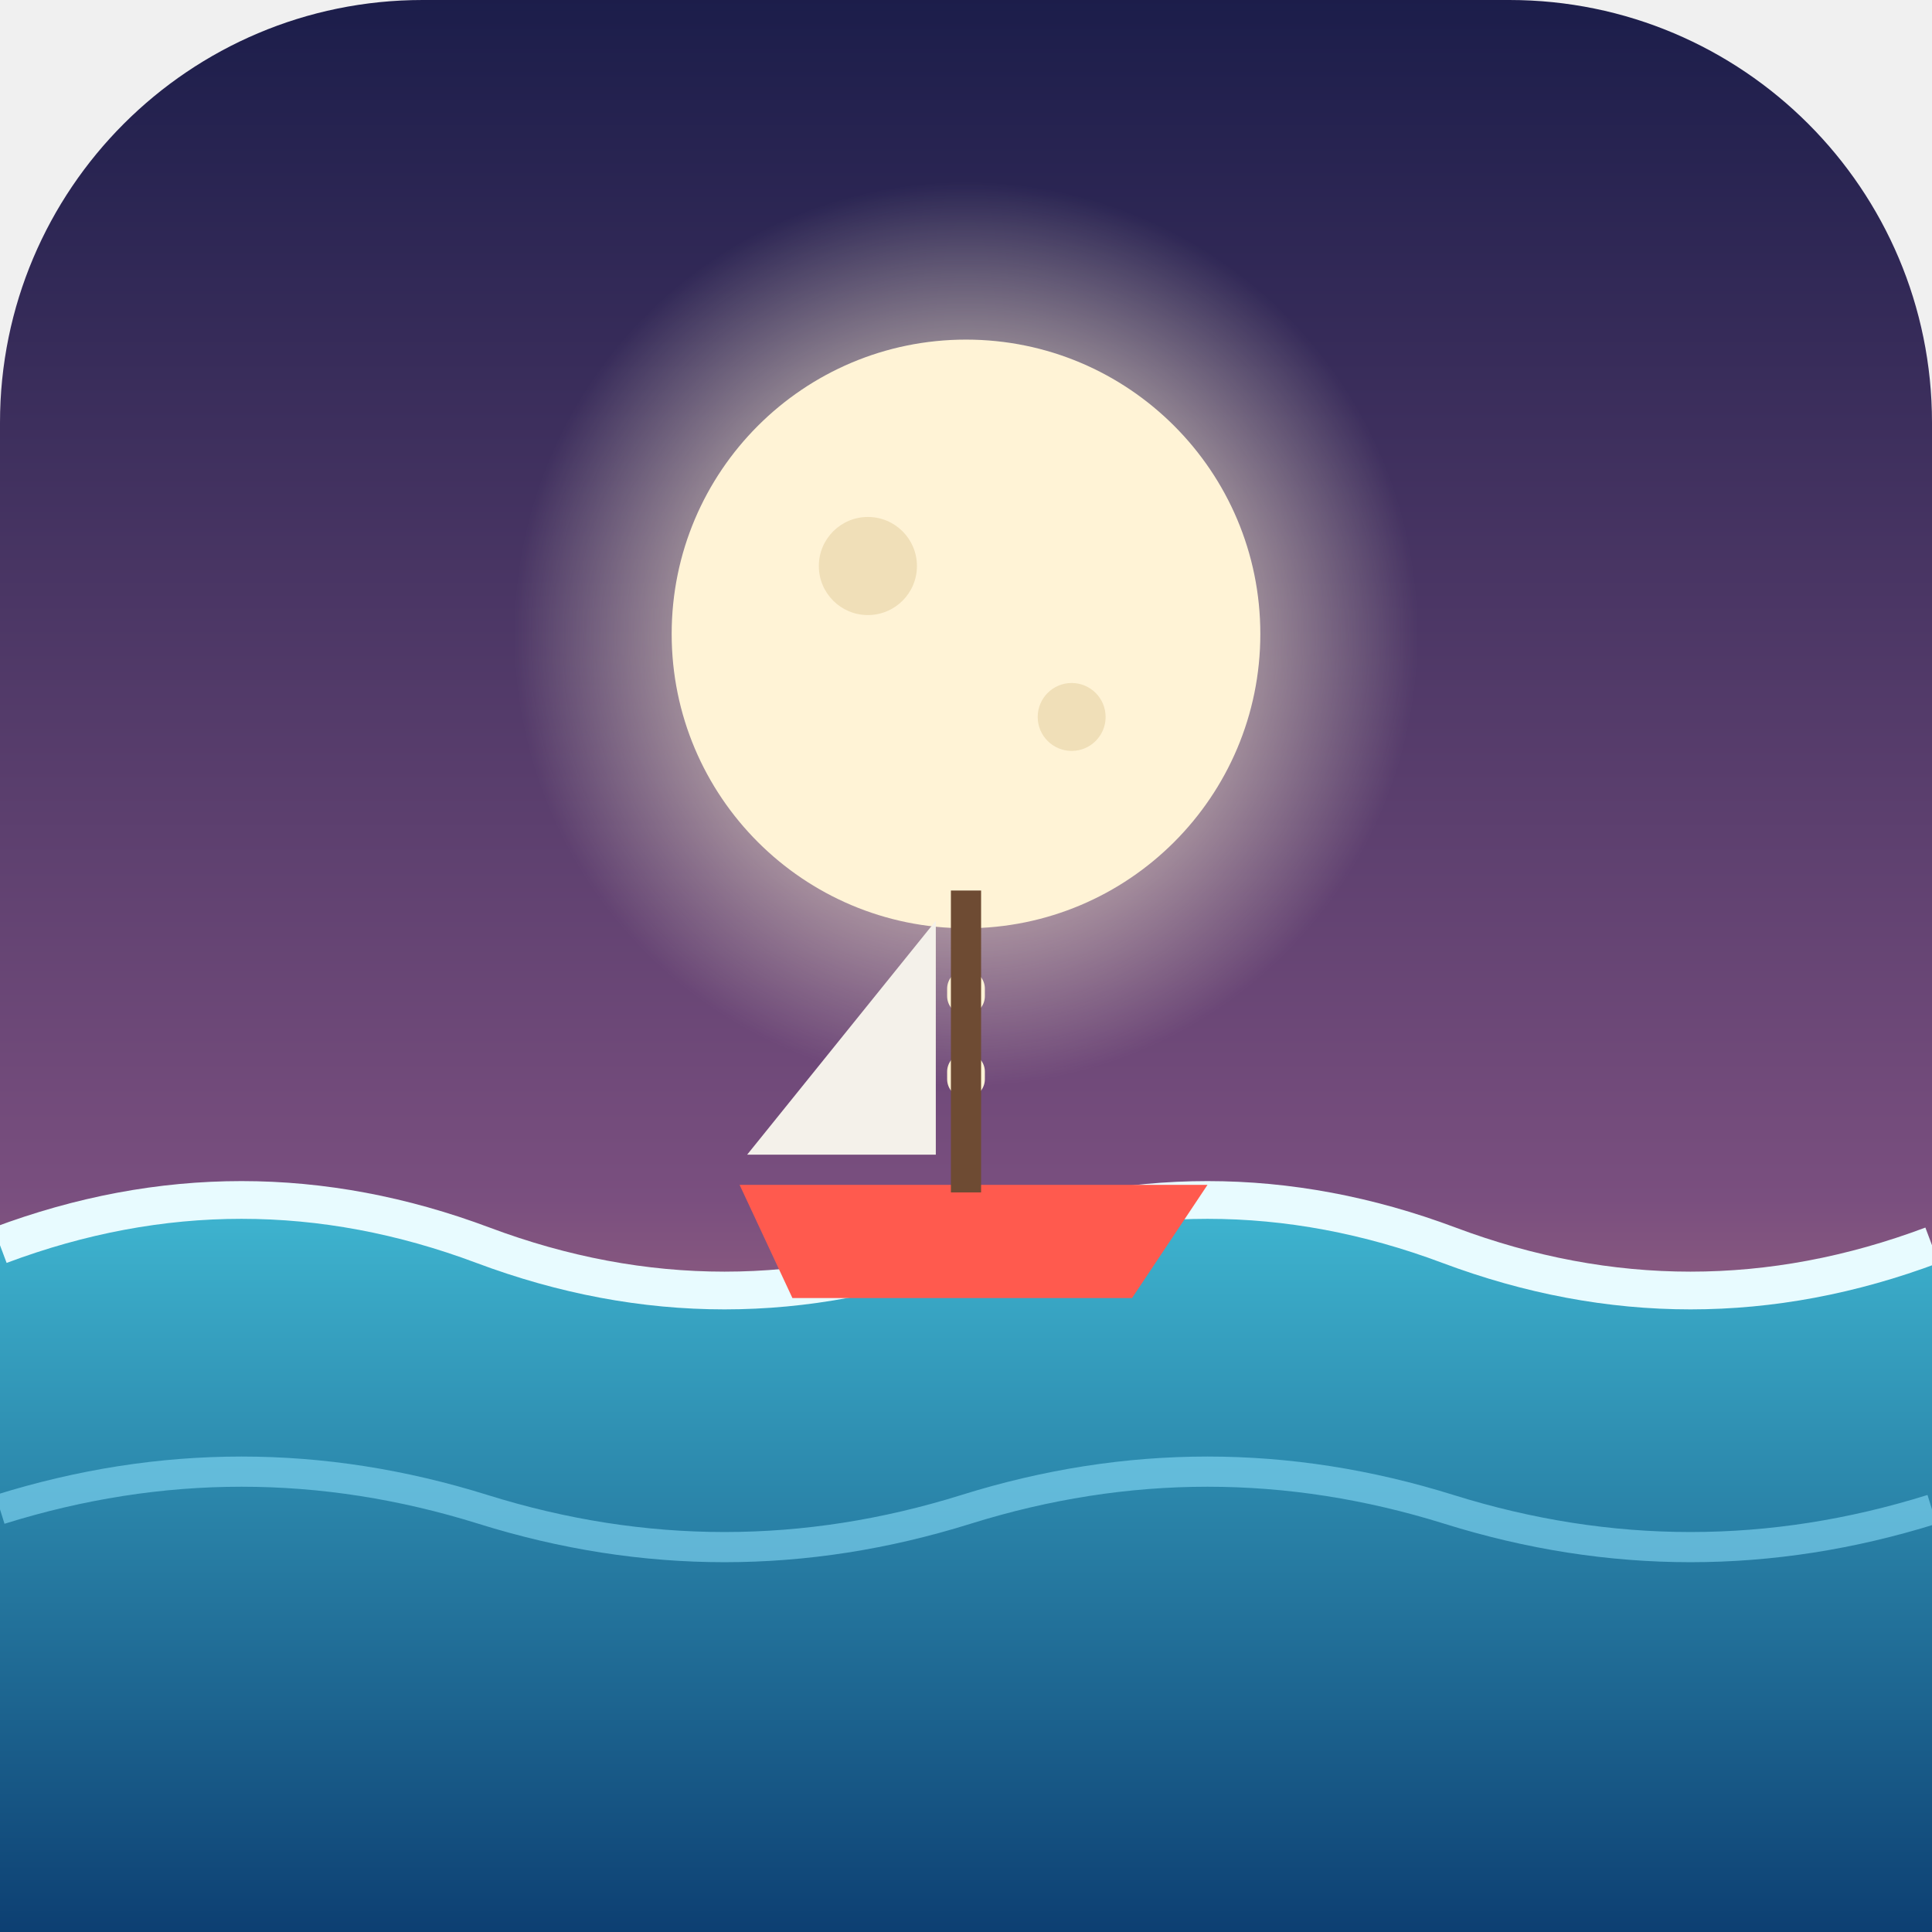
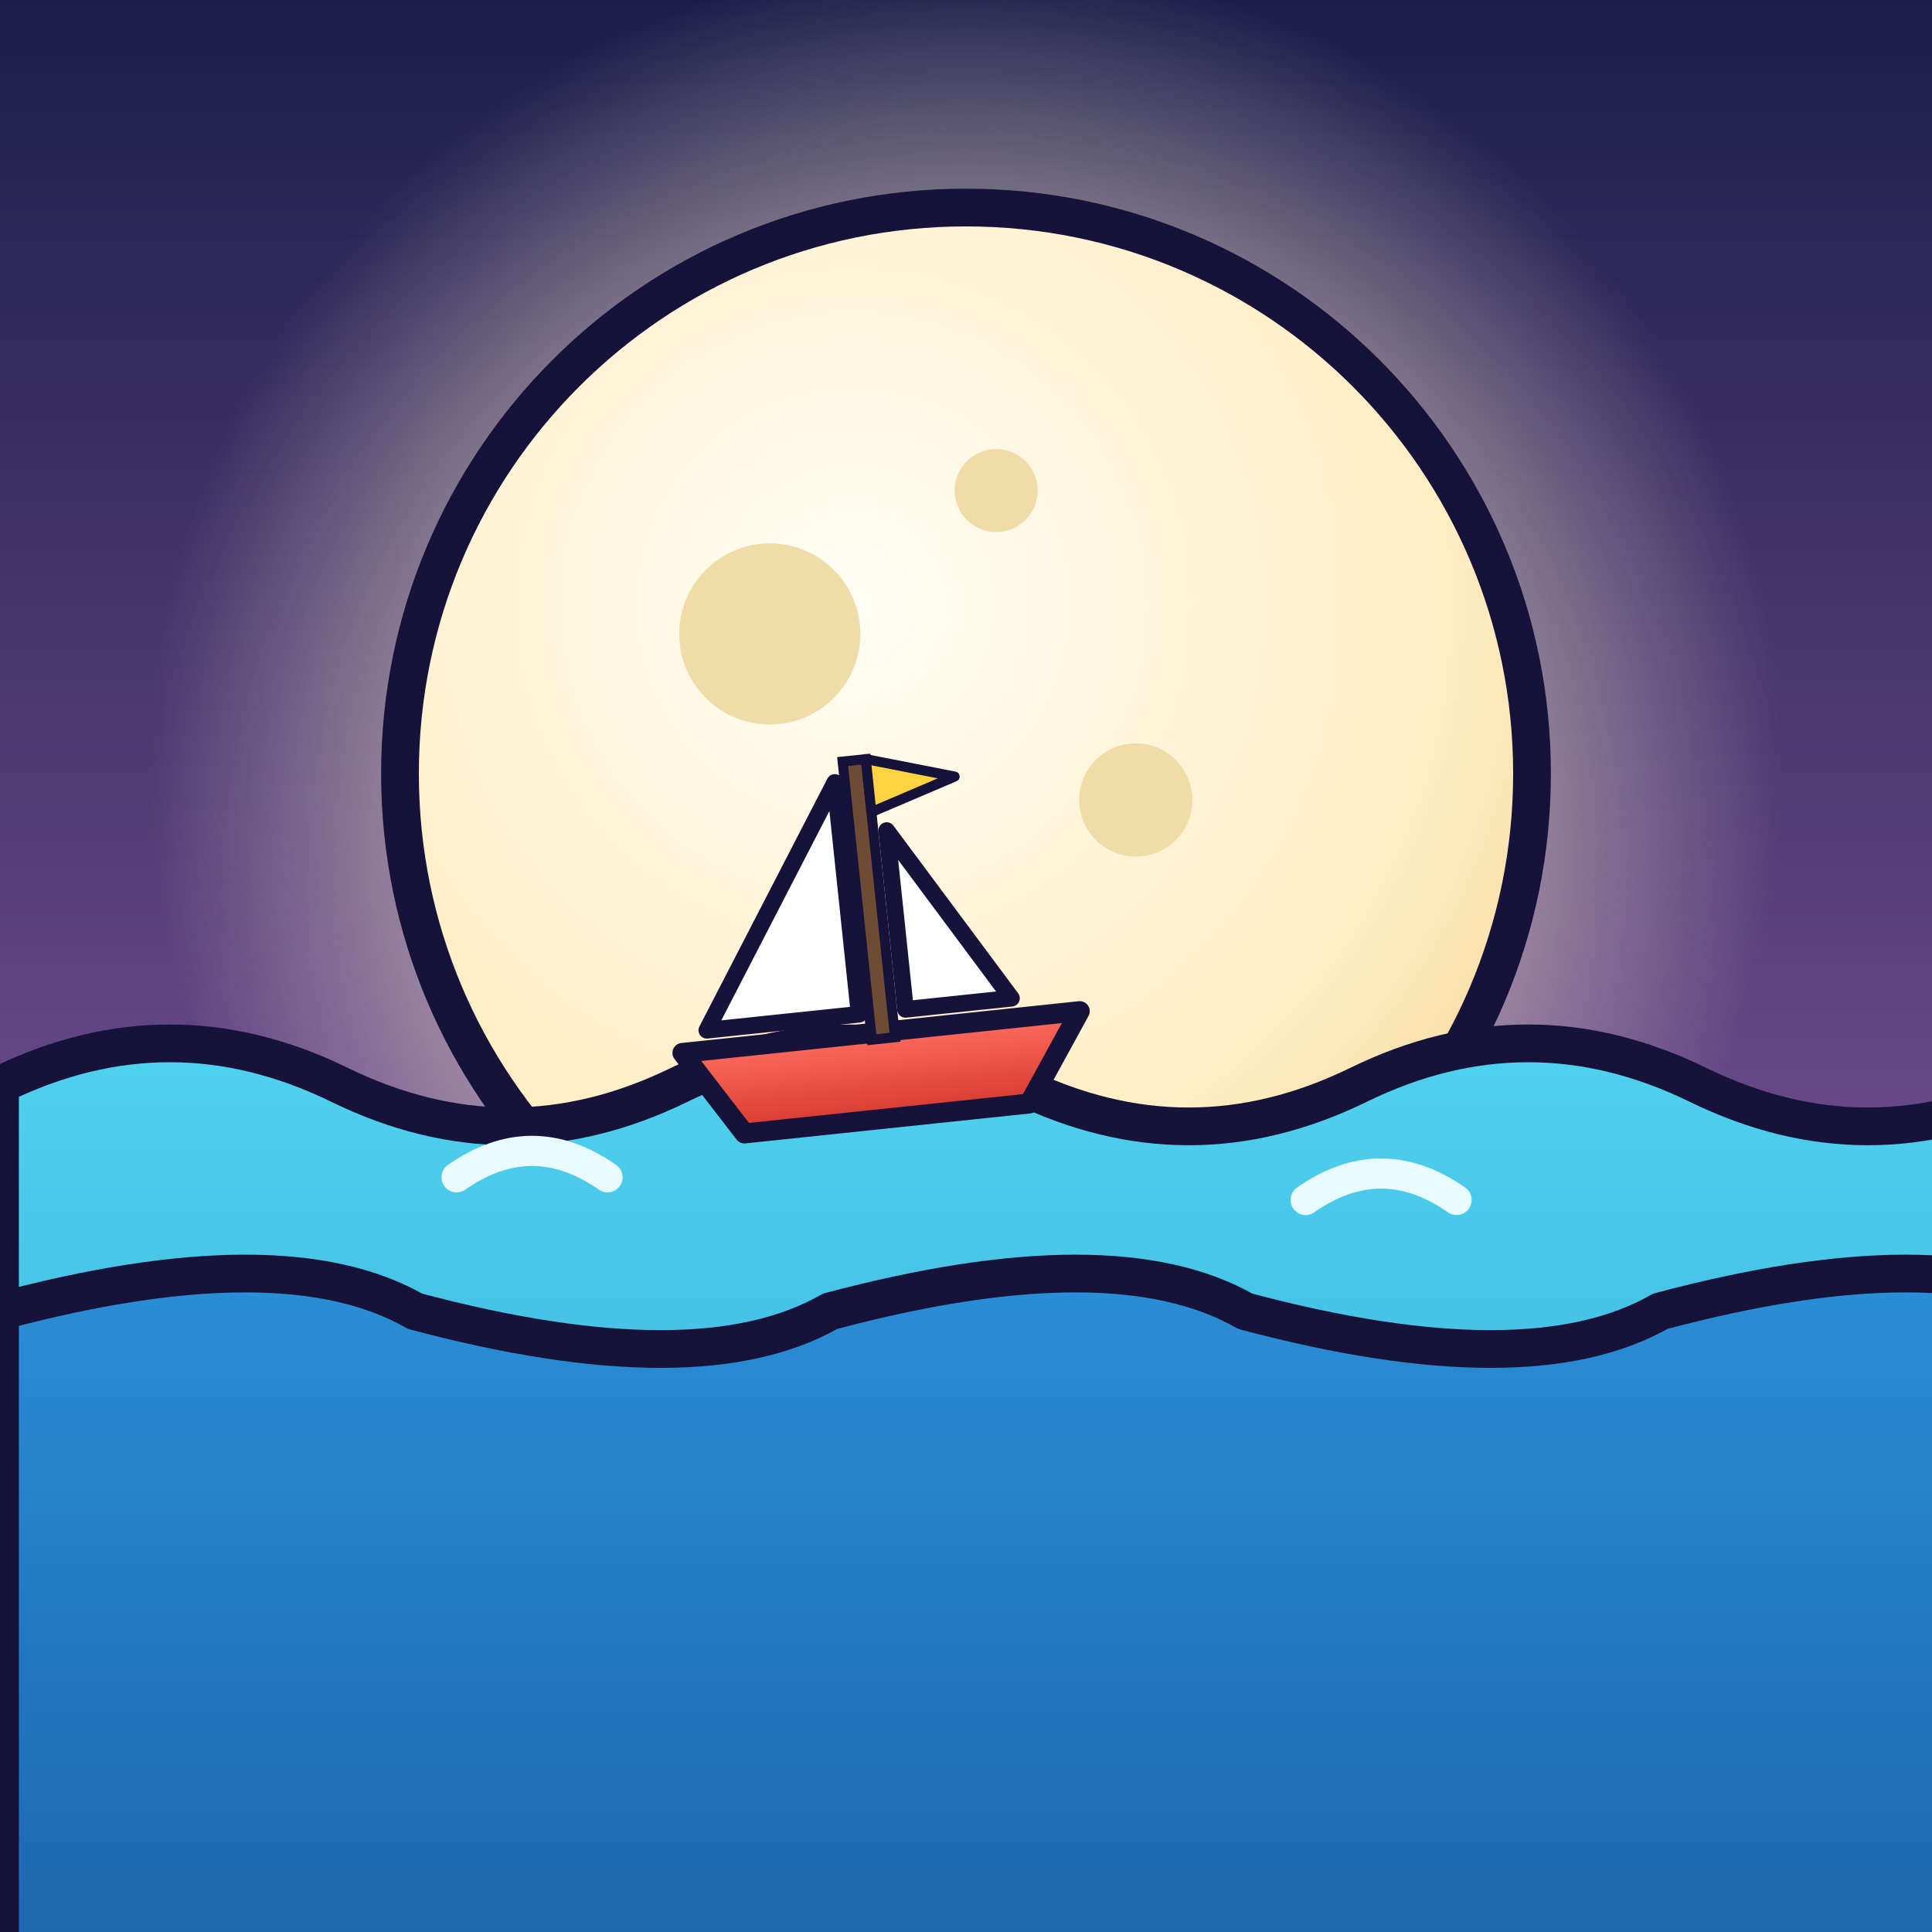
<svg xmlns="http://www.w3.org/2000/svg" width="512" height="512" viewBox="0 0 512 512">
  <defs>
-     <linearGradient id="sky" x1="0" y1="0" x2="0" y2="1">
-       <stop offset="0" stop-color="#1b1d4a" />
-       <stop offset="0.62" stop-color="#7a4f7f" />
-       <stop offset="1" stop-color="#f2a07b" />
-     </linearGradient>
-     <linearGradient id="sea" x1="0" y1="0" x2="0" y2="1">
-       <stop offset="0" stop-color="#3fb6d1" />
-       <stop offset="1" stop-color="#0d3f72" />
-     </linearGradient>
-     <radialGradient id="glow" cx="0.5" cy="0.5" r="0.5">
+     <radialGradient id="moonglow" cx="0.5" cy="0.5" r="0.5">
      <stop offset="0.55" stop-color="#fff3d6" stop-opacity="0.55" />
      <stop offset="1" stop-color="#fff3d6" stop-opacity="0" />
    </radialGradient>
+     <radialGradient id="moon" cx="0.4" cy="0.35" r="0.75">
+       <stop offset="0" stop-color="#fffdf5" />
+       <stop offset="0.7" stop-color="#ffeec4" />
+       <stop offset="1" stop-color="#f3d79a" />
+     </radialGradient>
+     <linearGradient id="sea1" x1="0" y1="0" x2="0" y2="1">
+       <stop offset="0" stop-color="#4fd2ee" />
+       <stop offset="1" stop-color="#1b7fc4" />
+     </linearGradient>
+     <linearGradient id="sea2" x1="0" y1="0" x2="0" y2="1">
+       <stop offset="0" stop-color="#2a8fd6" />
+       <stop offset="1" stop-color="#0f3f86" />
+     </linearGradient>
+     <linearGradient id="gold" x1="0" y1="0" x2="0" y2="1">
+       <stop offset="0" stop-color="#fff2a8" />
+       <stop offset="0.5" stop-color="#ffc531" />
+       <stop offset="1" stop-color="#ff8a1f" />
+     </linearGradient>
+     <linearGradient id="white" x1="0" y1="0" x2="0" y2="1">
+       <stop offset="0" stop-color="#ffffff" />
+       <stop offset="1" stop-color="#cfe9ff" />
+     </linearGradient>
+     <linearGradient id="sky" x1="0" y1="0" x2="0" y2="1">
+       <stop offset="0" stop-color="#1b1d4a" />
+       <stop offset="0.6" stop-color="#6a4a8a" />
+       <stop offset="1" stop-color="#f2a07b" />
+     </linearGradient>
+     <linearGradient id="hull" x1="0" y1="0" x2="0" y2="1">
+       <stop offset="0" stop-color="#ff6b5e" />
+       <stop offset="1" stop-color="#d63a2f" />
+     </linearGradient>
  </defs>
-   <rect width="512" height="512" rx="112" fill="url(#sky)" />
-   <circle cx="256" cy="168" r="120" fill="url(#glow)" />
-   <circle cx="256" cy="168" r="78" fill="#fff3d6" />
-   <circle cx="230" cy="150" r="13" fill="#f0dfb8" />
-   <circle cx="284" cy="190" r="9" fill="#f0dfb8" />
-   <path d="M256 262 L256 300" stroke="#fff3d6" stroke-width="10" stroke-linecap="round" stroke-dasharray="2 20" />
-   <path d="M0 330 Q64 306 128 330 T256 330 T384 330 T512 330 L512 512 L0 512 Z" fill="url(#sea)" />
-   <path d="M0 330 Q64 306 128 330 T256 330 T384 330 T512 330" fill="none" stroke="#e8fbff" stroke-width="10" />
-   <path d="M196 314 L320 314 L300 344 L210 344 Z" fill="#ff5a4e" />
-   <rect x="252" y="236" width="8" height="80" fill="#6e4b33" />
-   <path d="M248 244 L248 306 L198 306 Z" fill="#f4f1ea" />
-   <path d="M0 400 Q64 380 128 400 T256 400 T384 400 T512 400" fill="none" stroke="#8fe3ff" stroke-width="8" opacity="0.55" />
+   <rect width="512" height="512" rx="0" fill="url(#sky)" />
+   <circle cx="256" cy="205" r="218" fill="url(#moonglow)" />
+   <circle cx="256" cy="205" r="150" fill="url(#moon)" stroke="#16123a" stroke-width="10" />
+   <circle cx="204" cy="168" r="24" fill="#f0dca8" />
+   <circle cx="301" cy="212" r="15" fill="#f0dca8" />
+   <circle cx="264" cy="130" r="11" fill="#f0dca8" />
+   <path d="M0 687.5 L0 287.5 Q45.0 265.5 90.0 287.5 Q135.0 309.5 180.0 287.5 Q225.0 265.5 270.0 287.5 Q315.0 309.5 360.0 287.5 Q405.0 265.5 450.0 287.5 Q495.0 309.5 540.0 287.5 L512 687.5 Z" fill="url(#sea1)" stroke="#16123a" stroke-width="10" stroke-linejoin="round" />
+   <g transform="translate(233.5 273.5) scale(0.8823529) rotate(-6)">
+     <path d="M-60 0 L60 0 L42 26 L-44 26 Z" fill="url(#hull)" stroke="#16123a" stroke-width="6" stroke-linejoin="round" />
+     <rect x="-3" y="-82" width="7" height="84" fill="#6e4b33" stroke="#16123a" stroke-width="3" />
+     <path d="M-6 -76 L-6 -6 L-52 -6 Z" fill="#ffffff" stroke="#16123a" stroke-width="5" stroke-linejoin="round" />
+     <path d="M8 -60 L8 -6 L40 -6 Z" fill="#ffffff" stroke="#16123a" stroke-width="5" stroke-linejoin="round" />
+     <path d="M4 -82 L30 -74 L4 -66 Z" fill="#ffd23f" stroke="#16123a" stroke-width="3" stroke-linejoin="round" />
+   </g>
+   <path d="M0 687.5 L0 347.5 Q75.0 327.5 110.0 347.5 Q185.0 367.5 220.0 347.5 Q295.0 327.5 330.0 347.5 Q405.0 367.5 440.0 347.5 Q515.0 327.5 550.0 347.5 L512 687.5 Z" fill="url(#sea2)" stroke="#16123a" stroke-width="10" stroke-linejoin="round" />
+   <path d="M121 312 q20 -14 40 0 M346 318 q20 -14 40 0" stroke="#e8fbff" stroke-width="8" fill="none" stroke-linecap="round" />
</svg>
